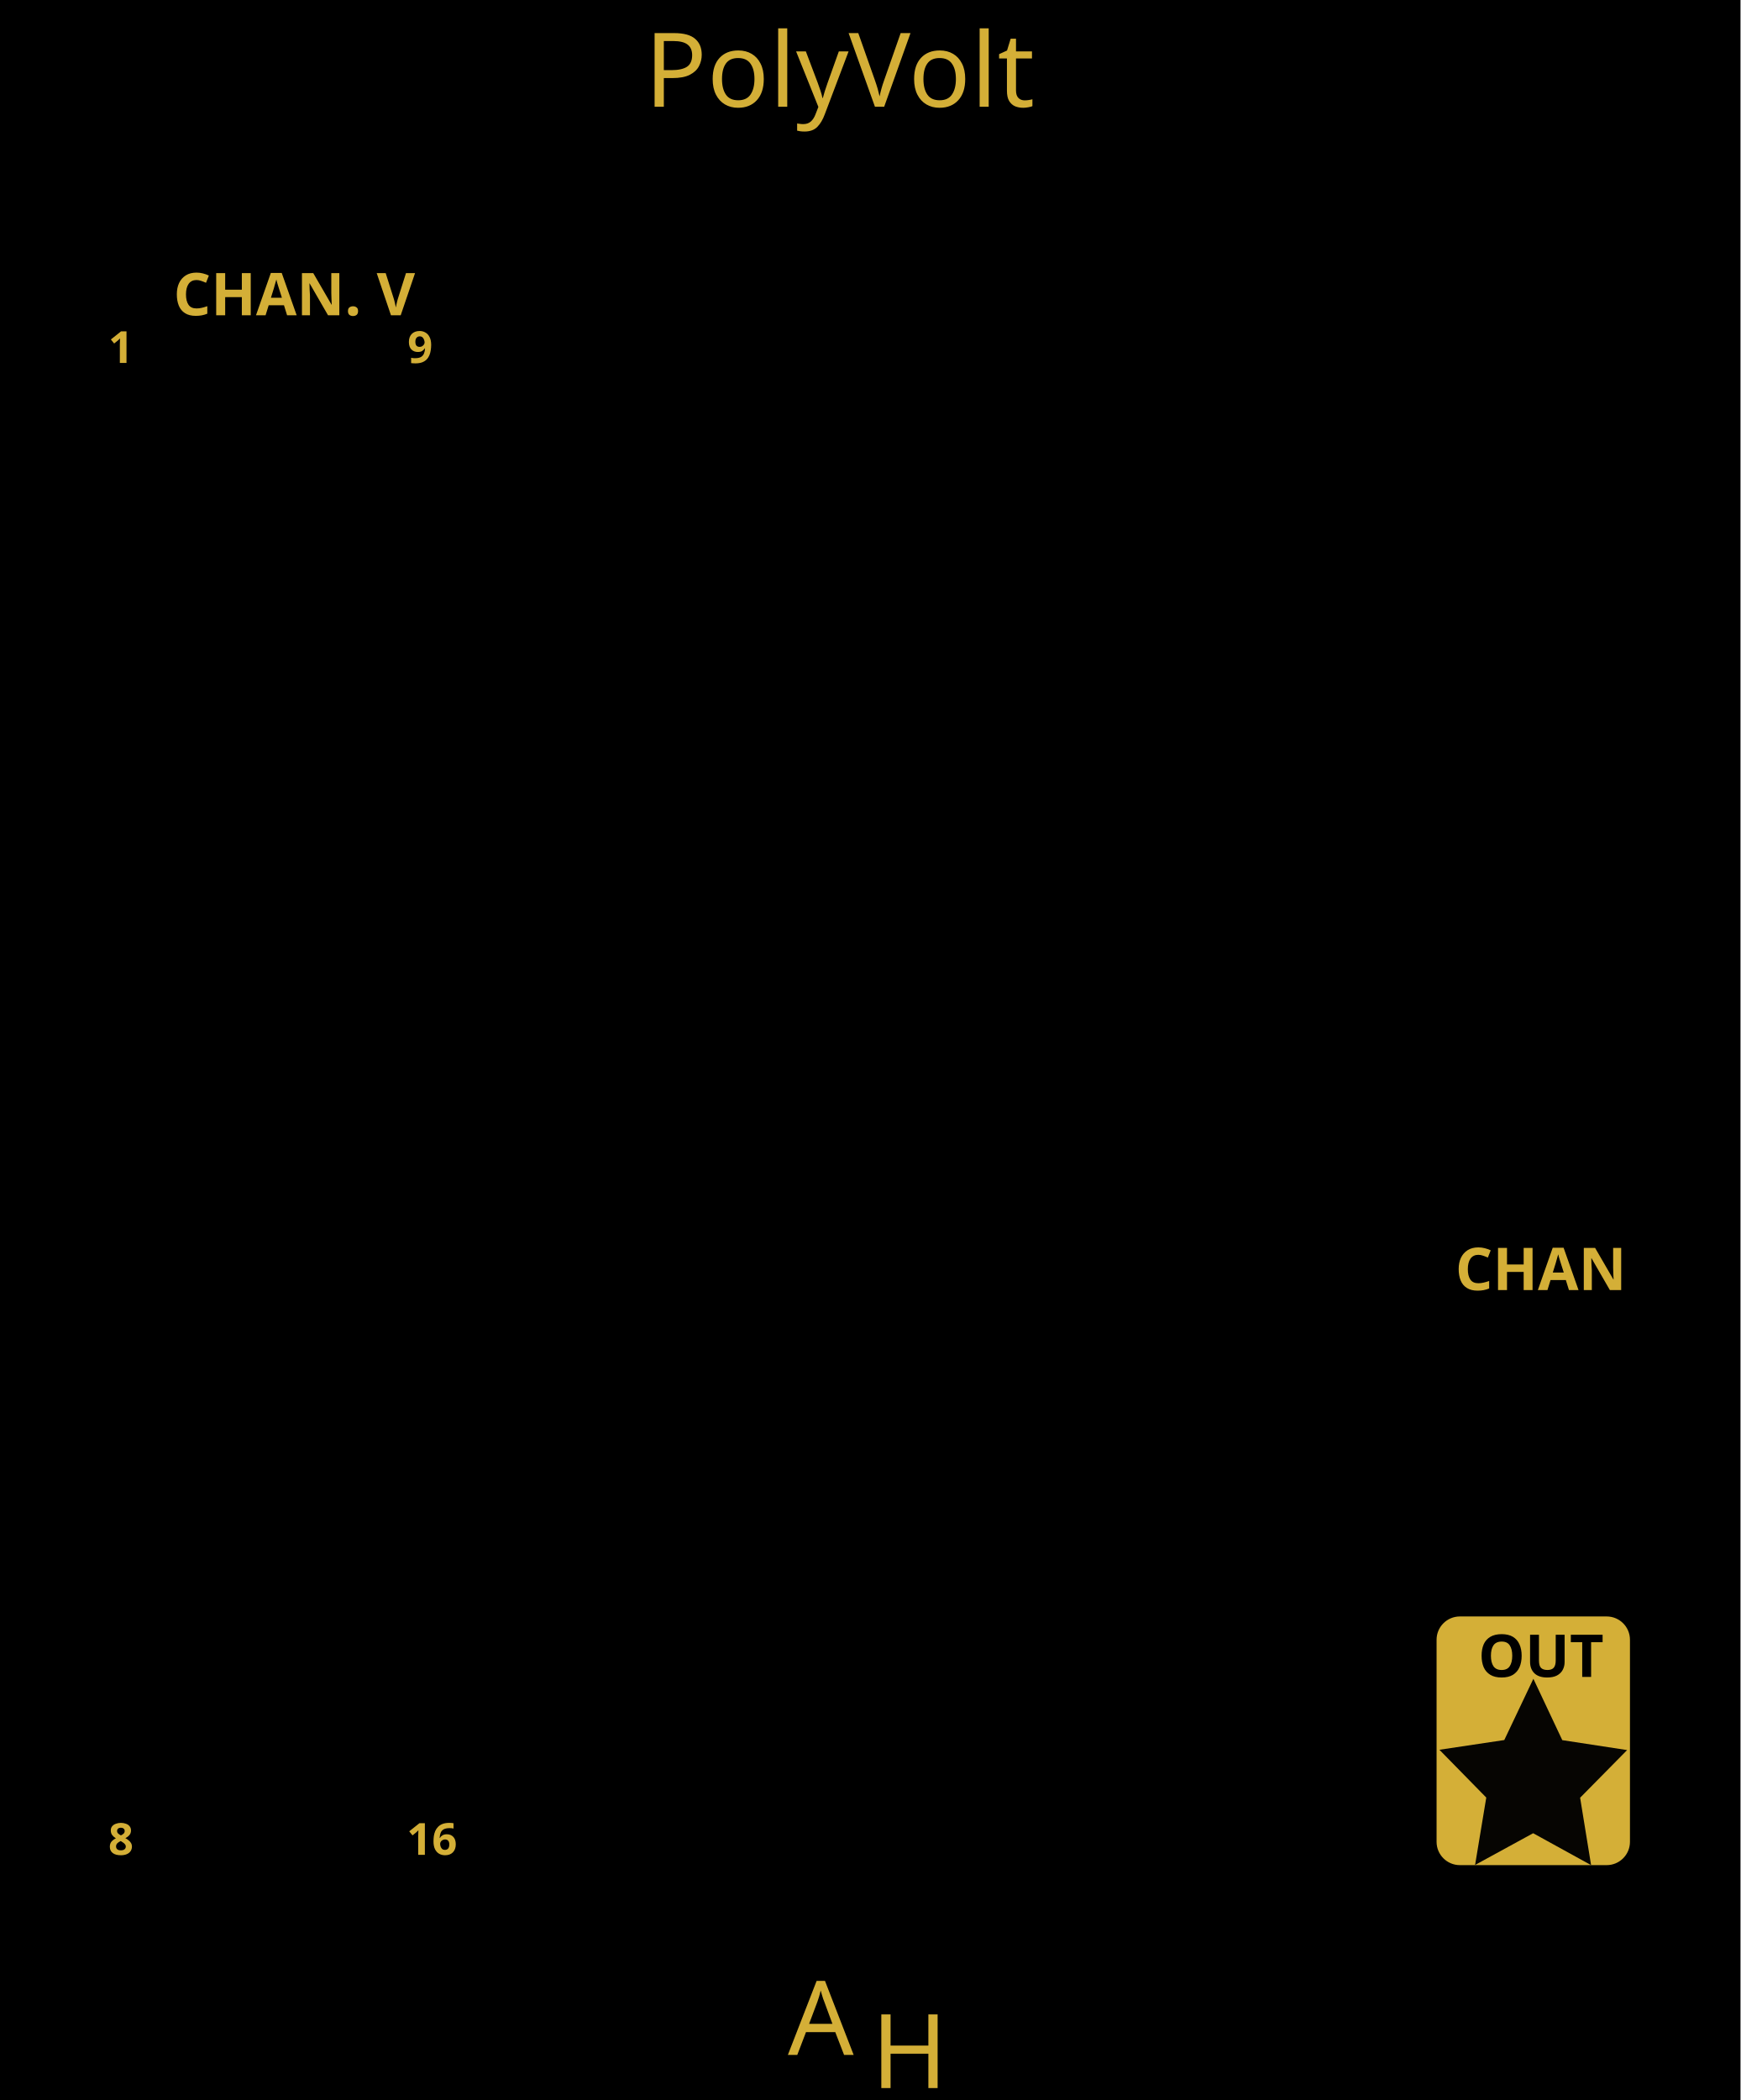
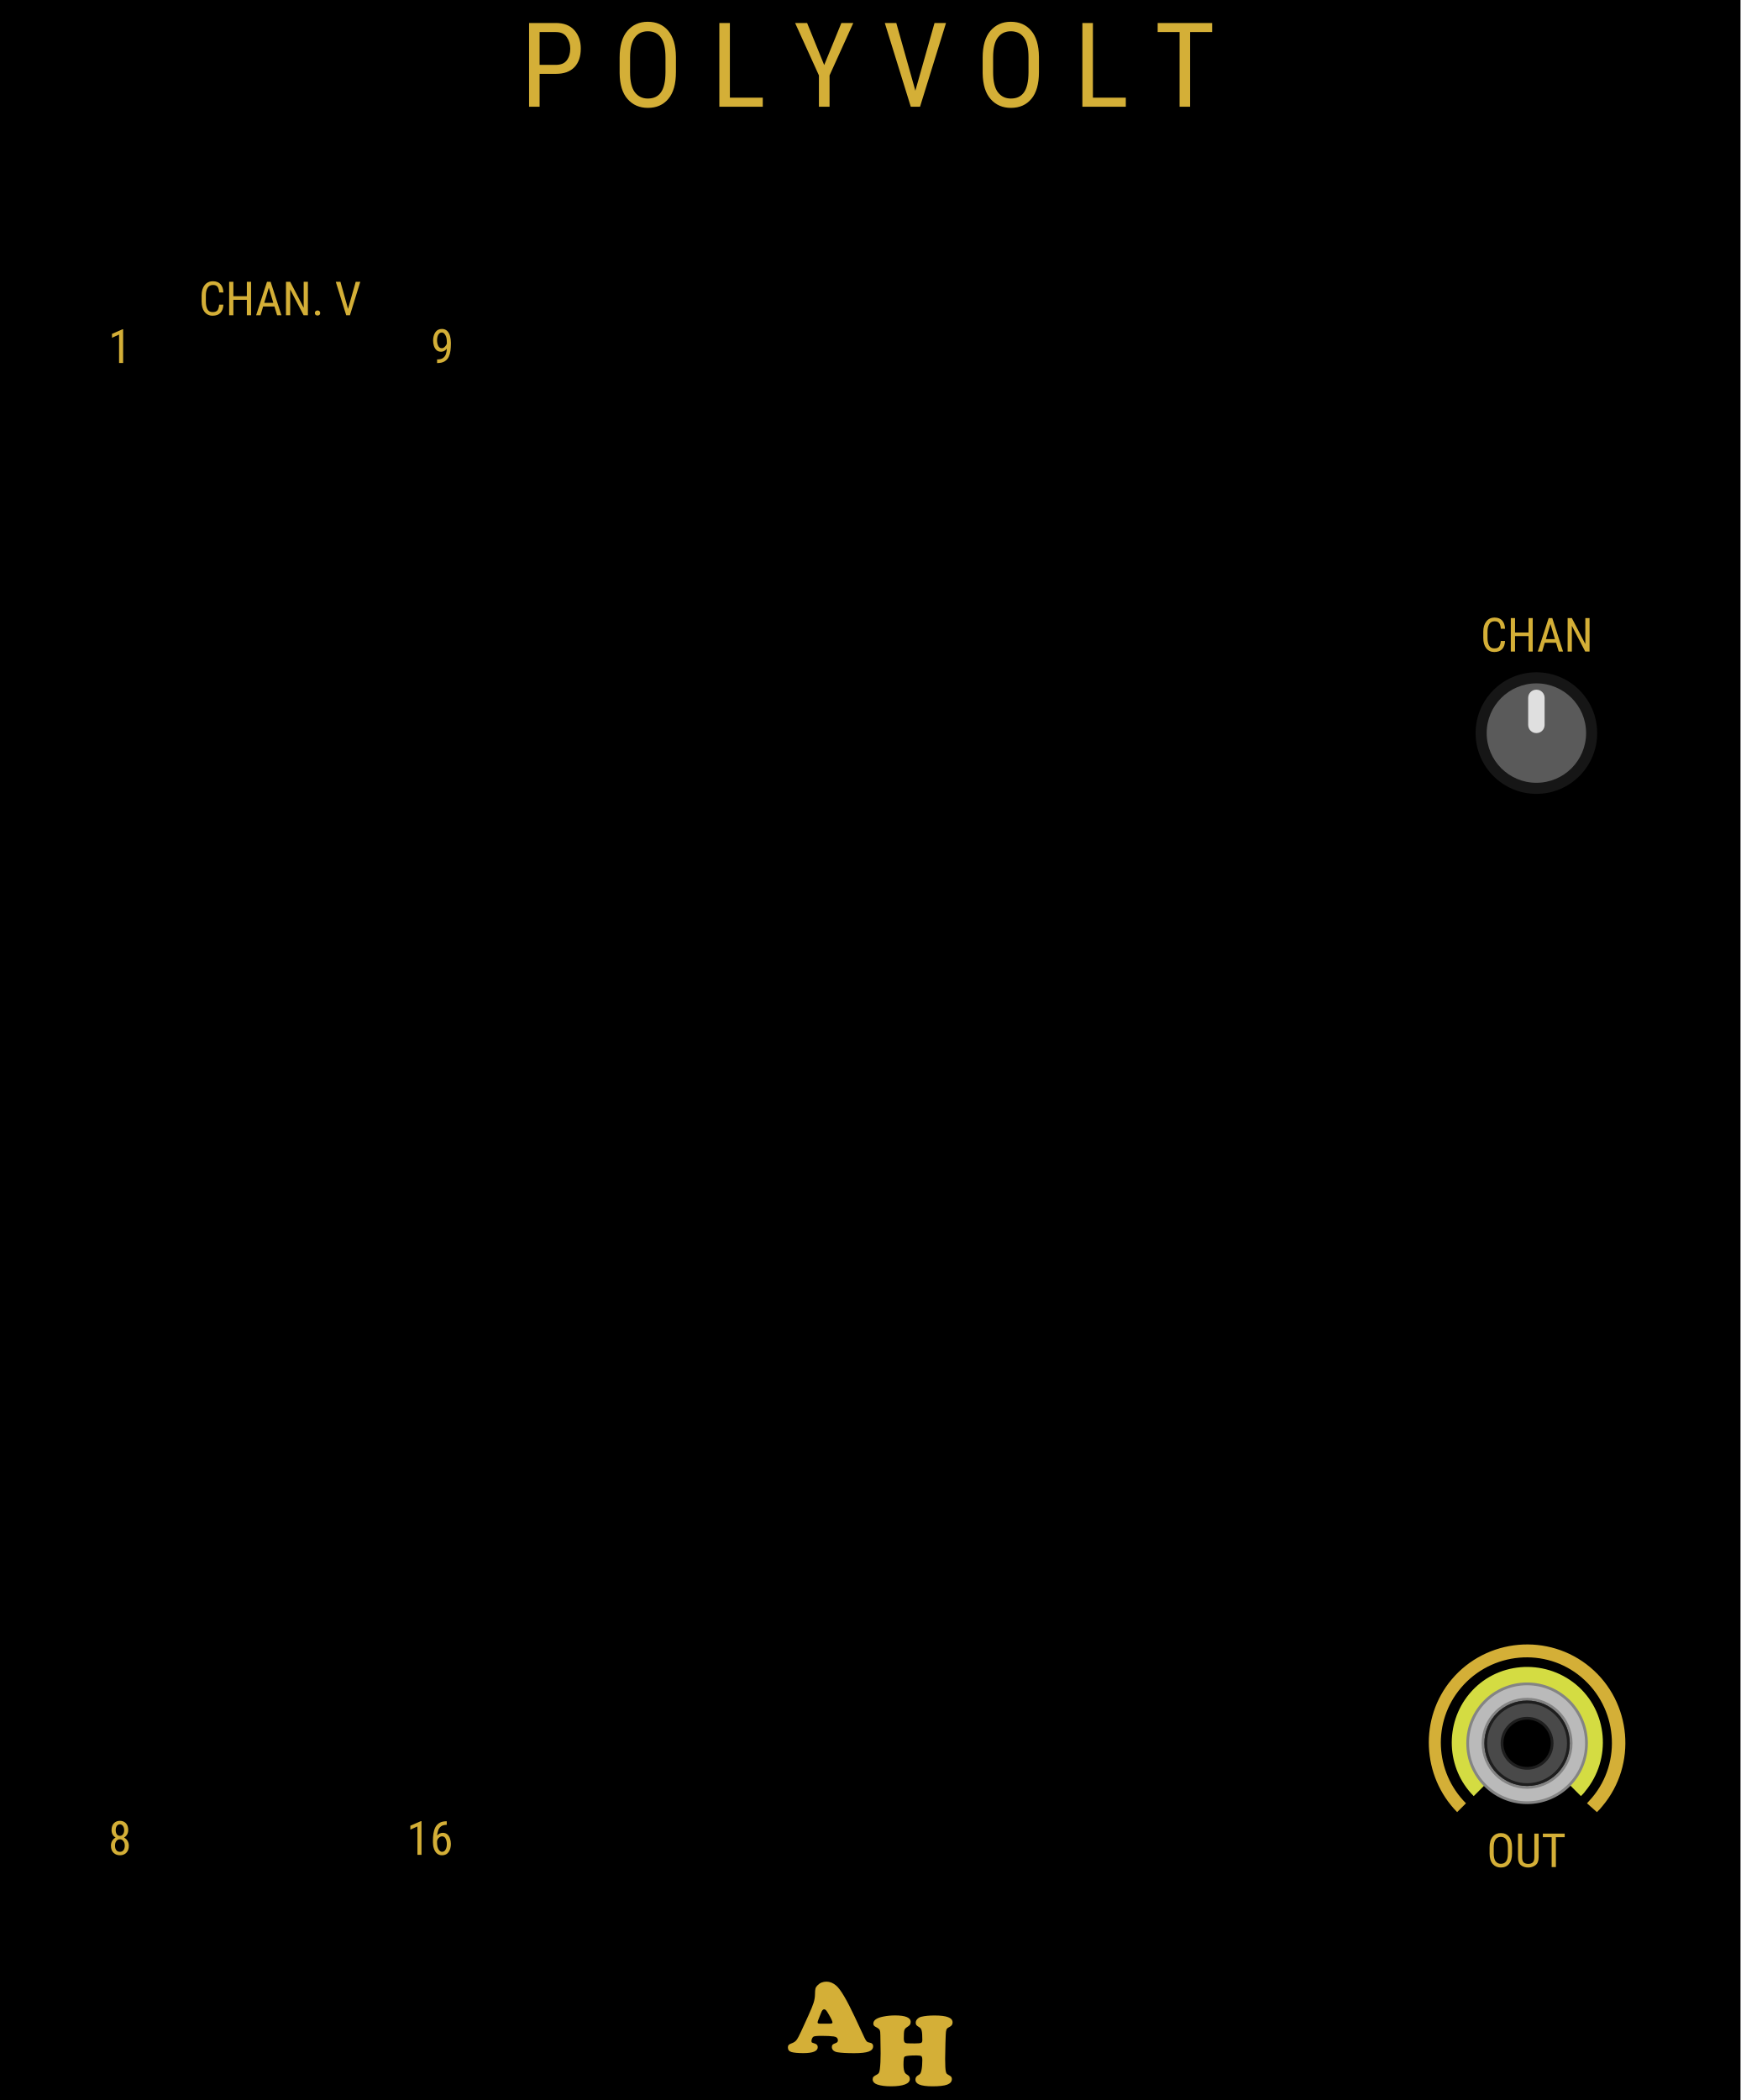
- <svg xmlns="http://www.w3.org/2000/svg" xmlns:ns1="http://www.openswatchbook.org/uri/2009/osb" width="315" height="380" id="svg11791" version="1.1">
+ <svg xmlns="http://www.w3.org/2000/svg" xmlns:xlink="http://www.w3.org/1999/xlink" width="315" height="380" id="svg11791" version="1.1">
  <defs id="defs3">
    <marker orient="auto" refY="0" refX="0" id="DotM" style="overflow:visible">
      <path id="path4782" d="m -2.5,-1 c 0,2.76 -2.24,5 -5,5 -2.76,0 -5,-2.24 -5,-5 0,-2.76 2.24,-5 5,-5 2.76,0 5,2.24 5,5 z" style="fill-rule:evenodd;stroke:#000000;stroke-width:1pt" transform="matrix(0.4,0,0,0.4,2.96,0.4)" />
    </marker>
    <marker orient="auto" refY="0" refX="0" id="Arrow1Sstart" style="overflow:visible">
      <path id="path4730" d="M 0,0 5,-5 -12.5,0 5,5 Z" style="fill-rule:evenodd;stroke:#000000;stroke-width:1pt" transform="matrix(0.2,0,0,0.2,1.2,0)" />
    </marker>
    <marker orient="auto" refY="0" refX="0" id="Arrow2Mend" style="overflow:visible">
      <path id="path5158" style="fill-rule:evenodd;stroke-width:0.625;stroke-linejoin:round" d="M 8.719,4.034 -2.207,0.016 8.719,-4.002 c -1.745,2.372 -1.735,5.617 -6e-7,8.035 z" transform="scale(-0.6)" />
    </marker>
    <marker orient="auto" refY="0" refX="0" id="Arrow2Mstart" style="overflow:visible">
      <path id="path5155" style="fill-rule:evenodd;stroke-width:0.625;stroke-linejoin:round" d="M 8.719,4.034 -2.207,0.016 8.719,-4.002 c -1.745,2.372 -1.735,5.617 -6e-7,8.035 z" transform="scale(0.6)" />
    </marker>
    <marker orient="auto" refY="0" refX="0" id="Arrow1Mstart" style="overflow:visible">
      <path id="path6730" d="M 0,0 5,-5 -12.5,0 5,5 Z" style="fill-rule:evenodd;stroke:#000000;stroke-width:1pt" transform="matrix(0.4,0,0,0.4,4,0)" />
    </marker>
    <marker orient="auto" refY="0" refX="0" id="TriangleOutM" style="overflow:visible">
      <path id="path6869" d="M 5.77,0 -2.88,5 V -5 Z" style="fill-rule:evenodd;stroke:#000000;stroke-width:1pt" transform="scale(0.4)" />
    </marker>
    <marker orient="auto" refY="0" refX="0" id="TriangleOutS" style="overflow:visible">
      <path id="path6872" d="M 5.77,0 -2.88,5 V -5 Z" style="fill-rule:evenodd;stroke:#000000;stroke-width:1pt" transform="scale(0.2)" />
    </marker>
    <marker orient="auto" refY="0" refX="0" id="SquareL" style="overflow:visible">
      <path id="path7539" d="M -5,-5 V 5 H 5 V -5 Z" style="fill-rule:evenodd;stroke:#000000;stroke-width:1pt" transform="scale(0.8)" />
    </marker>
    <marker orient="auto" refY="0" refX="0" id="Arrow1Send" style="overflow:visible">
      <path id="path6739" d="M 0,0 5,-5 -12.5,0 5,5 Z" style="fill-rule:evenodd;stroke:#000000;stroke-width:1pt" transform="matrix(-0.2,0,0,-0.2,-1.2,0)" />
    </marker>
    <marker orient="auto" refY="0" refX="0" id="Arrow1Mend" style="overflow:visible">
      <path id="path6733" d="M 0,0 5,-5 -12.5,0 5,5 Z" style="fill-rule:evenodd;stroke:#000000;stroke-width:1pt" transform="matrix(-0.4,0,0,-0.4,-4,0)" />
    </marker>
    <marker orient="auto" refY="0" refX="0" id="Arrow1Lend" style="overflow:visible">
      <path id="path6727" d="M 0,0 5,-5 -12.5,0 5,5 Z" style="fill-rule:evenodd;stroke:#000000;stroke-width:1pt" transform="matrix(-0.8,0,0,-0.8,-10,0)" />
    </marker>
    <filter height="1" width="1" y="0" x="0" id="filter3998" style="color-interpolation-filters:sRGB">
      <feConvolveMatrix order="3 3" kernelMatrix="0 1 0 0 -2 0 0 1 0" in="SourceGraphic" divisor="1" targetX="1" targetY="1" preserveAlpha="true" result="result0" bias="0" id="feConvolveMatrix4000" />
    </filter>
    <filter height="1" width="1" y="0" x="0" id="filter3286" style="color-interpolation-filters:sRGB">
      <feFlood flood-color="rgb(128,128,128)" flood-opacity="0" result="result1" id="feFlood3288" />
      <feBlend result="result2" mode="normal" in2="SourceGraphic" id="feBlend3290" />
      <feComposite k4="0" k3="0" k1="0" result="result3" operator="arithmetic" k2="1" in2="SourceGraphic" id="feComposite3292" />
      <feComposite operator="in" in2="SourceGraphic" id="feComposite3294" />
    </filter>
    <clipPath clipPathUnits="userSpaceOnUse" id="clipPath6603">
      <path d="M 402,402 H 9515 V 13631 H 402 Z" id="path6605" style="clip-rule:evenodd" />
    </clipPath>
    <clipPath clipPathUnits="userSpaceOnUse" id="clipPath6613">
      <path d="M 402,402 H 9515 V 13631 H 402 Z" id="path6615" style="clip-rule:evenodd" />
    </clipPath>
    <clipPath clipPathUnits="userSpaceOnUse" id="clipPath6619">
      <path d="M 614,402 H 9303 V 6057 H 614 Z" id="path6621" style="clip-rule:evenodd" />
    </clipPath>
    <clipPath clipPathUnits="userSpaceOnUse" id="clipPath6290">
      <path d="M 402,402 H 9515 V 13631 H 402 Z" id="path6292" style="clip-rule:evenodd" />
    </clipPath>
    <clipPath clipPathUnits="userSpaceOnUse" id="clipPath6300">
      <path d="M 402,402 H 9515 V 13631 H 402 Z" id="path6302" style="clip-rule:evenodd" />
    </clipPath>
    <clipPath clipPathUnits="userSpaceOnUse" id="clipPath6306">
      <path d="M 614,402 H 9303 V 6655 H 614 Z" id="path6308" style="clip-rule:evenodd" />
    </clipPath>
    <clipPath clipPathUnits="userSpaceOnUse" id="clipPath5977">
      <path d="M 402,402 H 9515 V 13631 H 402 Z" id="path5979" style="clip-rule:evenodd" />
    </clipPath>
    <clipPath clipPathUnits="userSpaceOnUse" id="clipPath5987">
      <path d="M 402,402 H 9515 V 13631 H 402 Z" id="path5989" style="clip-rule:evenodd" />
    </clipPath>
    <clipPath clipPathUnits="userSpaceOnUse" id="clipPath5993">
      <path d="M 614,402 H 9303 V 6645 H 614 Z" id="path5995" style="clip-rule:evenodd" />
    </clipPath>
    <clipPath clipPathUnits="userSpaceOnUse" id="clipPath5664">
      <path d="M 402,402 H 9515 V 13631 H 402 Z" id="path5666" style="clip-rule:evenodd" />
    </clipPath>
    <clipPath clipPathUnits="userSpaceOnUse" id="clipPath5674">
      <path d="M 402,402 H 9515 V 13631 H 402 Z" id="path5676" style="clip-rule:evenodd" />
    </clipPath>
    <clipPath clipPathUnits="userSpaceOnUse" id="clipPath5680">
      <path d="M 614,402 H 9303 V 6655 H 614 Z" id="path5682" style="clip-rule:evenodd" />
    </clipPath>
    <clipPath clipPathUnits="userSpaceOnUse" id="clipPath5363">
      <path d="M 402,402 H 9515 V 13631 H 402 Z" id="path5365" style="clip-rule:evenodd" />
    </clipPath>
    <clipPath clipPathUnits="userSpaceOnUse" id="clipPath5373">
      <path d="M 402,402 H 9515 V 13631 H 402 Z" id="path5375" style="clip-rule:evenodd" />
    </clipPath>
    <clipPath clipPathUnits="userSpaceOnUse" id="clipPath5379">
      <path d="M 614,402 H 9303 V 6051 H 614 Z" id="path5381" style="clip-rule:evenodd" />
    </clipPath>
    <clipPath clipPathUnits="userSpaceOnUse" id="clipPath5062">
      <path d="M 402,402 H 9515 V 13631 H 402 Z" id="path5064" style="clip-rule:evenodd" />
    </clipPath>
    <clipPath clipPathUnits="userSpaceOnUse" id="clipPath5072">
      <path d="M 402,402 H 9515 V 13631 H 402 Z" id="path5074" style="clip-rule:evenodd" />
    </clipPath>
    <clipPath clipPathUnits="userSpaceOnUse" id="clipPath5078">
      <path d="M 614,402 H 9303 V 6051 H 614 Z" id="path5080" style="clip-rule:evenodd" />
    </clipPath>
    <clipPath clipPathUnits="userSpaceOnUse" id="clipPath4761">
      <path d="M 402,402 H 9515 V 13631 H 402 Z" id="path4763" style="clip-rule:evenodd" />
    </clipPath>
    <clipPath clipPathUnits="userSpaceOnUse" id="clipPath4771">
      <path d="M 402,402 H 9515 V 13631 H 402 Z" id="path4773" style="clip-rule:evenodd" />
    </clipPath>
    <clipPath clipPathUnits="userSpaceOnUse" id="clipPath4777">
      <path d="M 614,402 H 9303 V 6051 H 614 Z" id="path4779" style="clip-rule:evenodd" />
    </clipPath>
    <clipPath clipPathUnits="userSpaceOnUse" id="clipPath4159">
      <path d="M 402,402 H 9515 V 13631 H 402 Z" id="path4161" style="clip-rule:evenodd" />
    </clipPath>
    <clipPath clipPathUnits="userSpaceOnUse" id="clipPath4169">
      <path d="M 402,402 H 9515 V 13631 H 402 Z" id="path4171" style="clip-rule:evenodd" />
    </clipPath>
    <clipPath clipPathUnits="userSpaceOnUse" id="clipPath4175">
      <path d="M 614,402 H 9303 V 6051 H 614 Z" id="path4177" style="clip-rule:evenodd" />
    </clipPath>
-     <linearGradient ns1:paint="solid" id="linearGradient8170">
+     <linearGradient id="linearGradient8170">
      <stop id="stop8172" offset="0" style="stop-color:#000000;stop-opacity:1;" />
    </linearGradient>
    <filter height="1" width="1" y="0" x="0" id="filter3998-0" style="color-interpolation-filters:sRGB">
      <feConvolveMatrix order="3 3" kernelMatrix="0 1 0 0 -2 0 0 1 0" in="SourceGraphic" divisor="1" targetX="1" targetY="1" preserveAlpha="true" result="result0" bias="0" id="feConvolveMatrix4000-2" />
    </filter>
    <filter height="1" width="1" y="0" x="0" id="filter3286-2" style="color-interpolation-filters:sRGB">
      <feFlood flood-color="rgb(128,128,128)" flood-opacity="0" result="result1" id="feFlood3288-2" />
      <feBlend result="result2" mode="normal" in2="SourceGraphic" id="feBlend3290-7" />
      <feComposite k4="0" k3="0" k1="0" result="result3" operator="arithmetic" k2="1" in2="SourceGraphic" id="feComposite3292-9" />
      <feComposite operator="in" in2="SourceGraphic" id="feComposite3294-7" />
    </filter>
    <clipPath clipPathUnits="userSpaceOnUse" id="clipPath6603-6">
      <path d="M 402,402 H 9515 V 13631 H 402 Z" id="path6605-9" style="clip-rule:evenodd" />
    </clipPath>
    <clipPath clipPathUnits="userSpaceOnUse" id="clipPath6613-4">
      <path d="M 402,402 H 9515 V 13631 H 402 Z" id="path6615-8" style="clip-rule:evenodd" />
    </clipPath>
    <clipPath clipPathUnits="userSpaceOnUse" id="clipPath6619-1">
      <path d="M 614,402 H 9303 V 6057 H 614 Z" id="path6621-7" style="clip-rule:evenodd" />
    </clipPath>
    <clipPath clipPathUnits="userSpaceOnUse" id="clipPath6290-7">
      <path d="M 402,402 H 9515 V 13631 H 402 Z" id="path6292-5" style="clip-rule:evenodd" />
    </clipPath>
    <clipPath clipPathUnits="userSpaceOnUse" id="clipPath6300-0">
      <path d="M 402,402 H 9515 V 13631 H 402 Z" id="path6302-9" style="clip-rule:evenodd" />
    </clipPath>
    <clipPath clipPathUnits="userSpaceOnUse" id="clipPath6306-6">
      <path d="M 614,402 H 9303 V 6655 H 614 Z" id="path6308-7" style="clip-rule:evenodd" />
    </clipPath>
    <clipPath clipPathUnits="userSpaceOnUse" id="clipPath5977-5">
      <path d="M 402,402 H 9515 V 13631 H 402 Z" id="path5979-9" style="clip-rule:evenodd" />
    </clipPath>
    <clipPath clipPathUnits="userSpaceOnUse" id="clipPath5987-8">
      <path d="M 402,402 H 9515 V 13631 H 402 Z" id="path5989-4" style="clip-rule:evenodd" />
    </clipPath>
    <clipPath clipPathUnits="userSpaceOnUse" id="clipPath5993-8">
      <path d="M 614,402 H 9303 V 6645 H 614 Z" id="path5995-7" style="clip-rule:evenodd" />
    </clipPath>
    <clipPath clipPathUnits="userSpaceOnUse" id="clipPath5664-9">
      <path d="M 402,402 H 9515 V 13631 H 402 Z" id="path5666-9" style="clip-rule:evenodd" />
    </clipPath>
    <clipPath clipPathUnits="userSpaceOnUse" id="clipPath5674-5">
      <path d="M 402,402 H 9515 V 13631 H 402 Z" id="path5676-5" style="clip-rule:evenodd" />
    </clipPath>
    <clipPath clipPathUnits="userSpaceOnUse" id="clipPath5680-8">
      <path d="M 614,402 H 9303 V 6655 H 614 Z" id="path5682-9" style="clip-rule:evenodd" />
    </clipPath>
    <clipPath clipPathUnits="userSpaceOnUse" id="clipPath5363-3">
      <path d="M 402,402 H 9515 V 13631 H 402 Z" id="path5365-2" style="clip-rule:evenodd" />
    </clipPath>
    <clipPath clipPathUnits="userSpaceOnUse" id="clipPath5373-7">
      <path d="M 402,402 H 9515 V 13631 H 402 Z" id="path5375-5" style="clip-rule:evenodd" />
    </clipPath>
    <clipPath clipPathUnits="userSpaceOnUse" id="clipPath5379-4">
      <path d="M 614,402 H 9303 V 6051 H 614 Z" id="path5381-8" style="clip-rule:evenodd" />
    </clipPath>
    <clipPath clipPathUnits="userSpaceOnUse" id="clipPath5062-2">
      <path d="M 402,402 H 9515 V 13631 H 402 Z" id="path5064-2" style="clip-rule:evenodd" />
    </clipPath>
    <clipPath clipPathUnits="userSpaceOnUse" id="clipPath5072-4">
      <path d="M 402,402 H 9515 V 13631 H 402 Z" id="path5074-9" style="clip-rule:evenodd" />
    </clipPath>
    <clipPath clipPathUnits="userSpaceOnUse" id="clipPath5078-8">
      <path d="M 614,402 H 9303 V 6051 H 614 Z" id="path5080-7" style="clip-rule:evenodd" />
    </clipPath>
    <clipPath clipPathUnits="userSpaceOnUse" id="clipPath4761-5">
      <path d="M 402,402 H 9515 V 13631 H 402 Z" id="path4763-2" style="clip-rule:evenodd" />
    </clipPath>
    <clipPath clipPathUnits="userSpaceOnUse" id="clipPath4771-1">
      <path d="M 402,402 H 9515 V 13631 H 402 Z" id="path4773-7" style="clip-rule:evenodd" />
    </clipPath>
    <clipPath clipPathUnits="userSpaceOnUse" id="clipPath4777-0">
      <path d="M 614,402 H 9303 V 6051 H 614 Z" id="path4779-9" style="clip-rule:evenodd" />
    </clipPath>
    <clipPath clipPathUnits="userSpaceOnUse" id="clipPath4159-1">
      <path d="M 402,402 H 9515 V 13631 H 402 Z" id="path4161-2" style="clip-rule:evenodd" />
    </clipPath>
    <clipPath clipPathUnits="userSpaceOnUse" id="clipPath4169-5">
      <path d="M 402,402 H 9515 V 13631 H 402 Z" id="path4171-5" style="clip-rule:evenodd" />
    </clipPath>
    <clipPath clipPathUnits="userSpaceOnUse" id="clipPath4175-8">
      <path d="M 614,402 H 9303 V 6051 H 614 Z" id="path4177-8" style="clip-rule:evenodd" />
    </clipPath>
-     <linearGradient ns1:paint="solid" id="linearGradient8170-5">
+     <linearGradient id="linearGradient8170-5">
      <stop id="stop8172-0" offset="0" style="stop-color:#000000;stop-opacity:1;" />
    </linearGradient>
    <clipPath id="clip89">
      <rect id="rect4864" height="19" width="18" x="0" y="0" />
    </clipPath>
    <clipPath id="clip90">
      <path id="path4861" d="m 0.898,0.129 h 16.25 v 17.883 h -16.25 z m 0,0" />
    </clipPath>
    <mask id="mask44">
      <g transform="matrix(0.2645833,0,0,0.2645833,89.35879,128.5777)" id="g4858" style="filter:url(#alpha)">
        <rect id="rect4856" style="fill:#000000;fill-opacity:0.15;stroke:none" height="3351.5" width="3052.87" y="0" x="0" />
      </g>
    </mask>
    <filter height="1" width="1" y="0" x="0" filterUnits="objectBoundingBox" id="alpha">
      <feColorMatrix id="feColorMatrix4149" values="0 0 0 0 1 0 0 0 0 1 0 0 0 0 1 0 0 0 1 0" in="SourceGraphic" type="matrix" />
    </filter>
    <clipPath id="clipPath17821">
      <rect id="rect17819" height="19" width="18" x="0" y="0" />
    </clipPath>
    <clipPath id="clipPath17825">
      <path id="path17823" d="m 0.898,0.129 h 16.25 v 17.883 h -16.25 z m 0,0" />
    </clipPath>
    <clipPath id="clip87">
      <rect id="rect4848" height="26" width="24" x="0" y="0" />
    </clipPath>
    <clipPath id="clip88">
      <path id="path4845" d="m 0.684,0.922 h 22.68 v 24.938 H 0.684 Z m 0,0" />
    </clipPath>
    <mask id="mask43">
      <g transform="matrix(0.2645833,0,0,0.2645833,89.35879,128.5777)" id="g4842" style="filter:url(#alpha)">
        <rect id="rect4840" style="fill:#000000;fill-opacity:0.15;stroke:none" height="3351.5" width="3052.87" y="0" x="0" />
      </g>
    </mask>
    <filter height="1" width="1" y="0" x="0" filterUnits="objectBoundingBox" id="filter17836">
      <feColorMatrix id="feColorMatrix17834" values="0 0 0 0 1 0 0 0 0 1 0 0 0 0 1 0 0 0 1 0" in="SourceGraphic" type="matrix" />
    </filter>
    <clipPath id="clipPath17840">
      <rect id="rect17838" height="26" width="24" x="0" y="0" />
    </clipPath>
    <clipPath id="clipPath17844">
      <path id="path17842" d="m 0.684,0.922 h 22.68 v 24.938 H 0.684 Z m 0,0" />
    </clipPath>
+     <linearGradient id="linearGradient37613">
+       <stop style="stop-color:#d4af37;stop-opacity:1;" offset="0" id="stop37611" />
+     </linearGradient>
+     <linearGradient id="linearGradient43561">
+       <stop style="stop-color:#d4dc42;stop-opacity:1;" offset="0" id="stop43559" />
+     </linearGradient>
+     <linearGradient id="linearGradient37613-3">
+       <stop style="stop-color:#d4af37;stop-opacity:1;" offset="0" id="stop37611-1" />
+     </linearGradient>
+     <linearGradient xlink:href="#linearGradient37613" id="linearGradient53026" gradientUnits="userSpaceOnUse" x1="37.56" y1="71.597" x2="42.145" y2="71.597" gradientTransform="matrix(3.779528,0,0,3.779528,127.3388,138.6061)" />
+     <linearGradient xlink:href="#linearGradient43561" id="linearGradient17034" gradientUnits="userSpaceOnUse" x1="352.326" y1="49.012" x2="379.676" y2="49.012" />
+     <linearGradient xlink:href="#linearGradient43561" id="linearGradient17036" gradientUnits="userSpaceOnUse" x1="352.326" y1="49.012" x2="379.676" y2="49.012" />
+     <linearGradient xlink:href="#linearGradient37613-3" id="linearGradient17038" gradientUnits="userSpaceOnUse" x1="348.17" y1="48.428" x2="383.744" y2="48.428" />
+     <linearGradient xlink:href="#linearGradient37613-3" id="linearGradient17040" gradientUnits="userSpaceOnUse" x1="348.17" y1="48.428" x2="383.744" y2="48.428" />
+     <linearGradient xlink:href="#linearGradient37613-3" id="linearGradient21903" gradientUnits="userSpaceOnUse" gradientTransform="matrix(3.779528,0,0,3.779528,126.4597,-143.5259)" x1="37.496" y1="88.049" x2="42.081" y2="88.049" />
  </defs>
+   <g id="layer1" style="display:inline">
+     <rect style="display:inline;fill:#000000;fill-opacity:1;stroke-width:16.209" id="rect7953" width="315" height="380" x="-0.012" y="74.387" ry="0" transform="translate(0.01175524,-74.38676)" />
+     <g style="display:inline" id="g6059-0" transform="translate(36.62841,-73.38757)">
+       <g aria-label="A" style="font-style:normal;font-weight:normal;font-size:40px;line-height:1.25;font-family:sans-serif;letter-spacing:0px;word-spacing:0px;fill:#000000;fill-opacity:1;stroke:none" id="text6049-8">
+         <path d="m 118.107,438.427 1.723,3.691 q 0.246,0.51 0.41,0.674 0.164,0.155 0.501,0.21 0.656,0.1 0.656,0.665 0,0.665 -0.802,0.957 -0.802,0.292 -2.625,0.292 -2.06,0 -3.053,-0.173 -0.456,-0.082 -0.729,-0.328 -0.264,-0.255 -0.264,-0.611 0,-0.273 0.137,-0.419 0.146,-0.155 0.529,-0.283 0.428,-0.146 0.428,-0.492 0,-0.611 -0.738,-0.72 -0.793,-0.109 -2.233,-0.109 -1.212,0 -1.449,0.146 -0.146,0.091 -0.255,0.328 -0.109,0.237 -0.109,0.456 0,0.201 0.073,0.264 0.082,0.055 0.51,0.191 0.556,0.164 0.556,0.656 0,1.085 -2.598,1.085 -1.477,0 -2.169,-0.201 -0.638,-0.191 -0.638,-0.839 0,-0.283 0.137,-0.438 0.146,-0.155 0.51,-0.283 0.592,-0.21 0.893,-0.583 0.31,-0.383 0.875,-1.622 l 1.285,-2.816 q 0.711,-1.549 0.948,-2.315 0.246,-0.775 0.255,-1.513 0.009,-0.784 0.091,-1.085 0.091,-0.31 0.392,-0.602 0.629,-0.638 1.604,-0.638 0.921,0 1.759,0.72 1.167,0.984 3.391,5.733 z m -6.344,1.148 h 1.786 q 0.492,0 0.492,-0.219 0,-0.301 -0.684,-1.477 -0.31,-0.538 -0.474,-0.72 -0.164,-0.182 -0.346,-0.182 -0.328,0 -0.547,0.611 -0.036,0.082 -0.264,0.647 -0.383,0.93 -0.383,1.112 0,0.228 0.419,0.228 z" style="font-style:normal;font-variant:normal;font-weight:normal;font-stretch:normal;font-size:18.667px;font-family:'Cooper Black';-inkscape-font-specification:'Cooper Black, Normal';font-variant-ligatures:normal;font-variant-caps:normal;font-variant-numeric:normal;font-feature-settings:normal;text-align:start;writing-mode:lr-tb;text-anchor:start;fill:#d4af37;fill-opacity:1" id="path5337" />
+       </g>
+       <g aria-label="H" style="font-style:normal;font-weight:normal;font-size:40px;line-height:1.25;font-family:sans-serif;letter-spacing:0px;word-spacing:0px;fill:#000000;fill-opacity:1;stroke:none" id="text6053-9">
+         <path d="m 125.35,438.083 q 2.844,0 2.844,1.176 0,0.319 -0.146,0.52 -0.146,0.201 -0.556,0.447 -0.355,0.219 -0.456,0.574 -0.091,0.355 -0.091,1.44 0,0.638 0.237,0.784 0.137,0.091 0.41,0.109 0.283,0.018 1.312,0.018 0.939,0 1.167,-0.1 0.228,-0.1 0.228,-0.501 0,-1.203 -0.109,-1.677 -0.109,-0.474 -0.428,-0.647 -0.401,-0.228 -0.529,-0.383 -0.128,-0.164 -0.128,-0.428 0,-0.374 0.283,-0.674 0.283,-0.31 0.738,-0.419 0.948,-0.228 2.379,-0.228 1.677,0 2.47,0.31 0.802,0.301 0.802,0.948 0,0.547 -0.565,0.82 -0.355,0.164 -0.465,0.319 -0.109,0.146 -0.173,0.556 -0.036,0.228 -0.091,2.023 -0.055,1.796 -0.055,2.853 0,1.85 0.137,2.352 0.073,0.273 0.164,0.365 0.091,0.091 0.574,0.365 0.346,0.191 0.346,0.583 0,0.693 -0.829,1.012 -0.82,0.31 -2.671,0.31 -1.622,0 -2.397,-0.319 -0.702,-0.292 -0.702,-0.902 0,-0.52 0.538,-0.811 0.264,-0.146 0.355,-0.292 0.1,-0.146 0.191,-0.538 0.164,-0.766 0.164,-1.878 0,-0.574 -0.173,-0.711 -0.164,-0.137 -0.875,-0.137 -1.632,0 -2.078,0.182 -0.182,0.073 -0.228,0.428 -0.055,0.438 -0.055,1.076 0,1.039 0.292,1.495 0.1,0.146 0.474,0.374 0.383,0.219 0.383,0.72 0,0.638 -0.884,0.975 -0.884,0.337 -2.525,0.337 -1.495,0 -2.443,-0.31 -0.41,-0.137 -0.647,-0.383 -0.228,-0.255 -0.228,-0.556 0,-0.301 0.146,-0.465 0.146,-0.164 0.638,-0.419 0.255,-0.128 0.355,-0.328 0.109,-0.201 0.164,-0.674 0.137,-1.066 0.137,-2.789 0,-0.319 -0.009,-0.757 -0.036,-2.188 -0.036,-2.497 0.009,-0.784 -0.137,-1.03 -0.137,-0.255 -0.738,-0.556 -0.401,-0.191 -0.401,-0.574 0,-0.921 1.786,-1.276 1.039,-0.21 2.133,-0.21 z" style="font-style:normal;font-variant:normal;font-weight:normal;font-stretch:normal;font-size:18.667px;font-family:'Cooper Black';-inkscape-font-specification:'Cooper Black, Normal';font-variant-ligatures:normal;font-variant-caps:normal;font-variant-numeric:normal;font-feature-settings:normal;text-align:start;writing-mode:lr-tb;text-anchor:start;fill:#d4af37;fill-opacity:1" id="path5340" />
+       </g>
+     </g>
+     <text id="text7961" y="93.702" x="94.103" style="font-style:normal;font-variant:normal;font-weight:normal;font-stretch:normal;font-size:21.333px;line-height:1.25;font-family:'Roboto Condensed';-inkscape-font-specification:'Roboto Condensed, Normal';font-variant-ligatures:normal;font-variant-caps:normal;font-variant-numeric:normal;font-variant-east-asian:normal;letter-spacing:0px;word-spacing:0px;display:inline;fill:#d4af37;fill-opacity:1;stroke:none" xml:space="preserve" transform="translate(0.01175524,-74.38676)">
+       <tspan style="font-style:normal;font-variant:normal;font-weight:normal;font-stretch:normal;font-size:21.333px;font-family:'Roboto Condensed';-inkscape-font-specification:'Roboto Condensed, Normal';font-variant-ligatures:normal;font-variant-caps:normal;font-variant-numeric:normal;font-variant-east-asian:normal;text-align:start;writing-mode:lr-tb;text-anchor:start;fill:#d4af37;fill-opacity:1" y="93.702" x="94.103" id="tspan7959">P O L Y V O L T</tspan>
+     </text>
+   </g>
  <g id="layer2" style="display:inline" transform="translate(0.01175524,-74.38676)">
-     <rect style="fill:#000000;fill-opacity:1;stroke-width:16.21" id="rect7953" width="315" height="380" x="-0.012" y="74.387" ry="0" />
    <g style="font-style:normal;font-variant:normal;font-weight:bold;font-stretch:condensed;font-size:24px;line-height:125%;font-family:Miso;-inkscape-font-specification:'Miso Bold Condensed';letter-spacing:-0.06px;word-spacing:0px;fill:#000000;fill-opacity:1;stroke:none" id="text4395" transform="matrix(0.8346288,0,0,0.8346288,-0.00194398,75.14247)" />
    <g transform="matrix(0.8346288,0,0,0.8346288,-0.00194398,76.32542)" style="font-style:normal;font-variant:normal;font-weight:normal;font-stretch:normal;font-size:16px;line-height:125%;font-family:Nasalization;-inkscape-font-specification:Nasalization;letter-spacing:0px;word-spacing:0px;fill:#000000;fill-opacity:1;stroke:none" id="text20106" />
    <g style="font-style:normal;font-variant:normal;font-weight:bold;font-stretch:condensed;font-size:14px;line-height:125%;font-family:Miso;-inkscape-font-specification:'Miso Bold Condensed';letter-spacing:-0.06px;word-spacing:0px;fill:#000000;fill-opacity:1;stroke:none" id="flowRoot7367" transform="matrix(0.8346288,0,0,0.8346288,-0.00194398,75.14247)" />
    <g transform="matrix(0.8346288,0,0,0.8346288,-0.00194398,76.32542)" style="font-style:normal;font-variant:normal;font-weight:bold;font-stretch:condensed;font-size:14px;line-height:125%;font-family:Miso;-inkscape-font-specification:'Miso Bold Condensed';letter-spacing:0px;word-spacing:0px;fill:#000000;fill-opacity:1;stroke:none" id="text10240" />
    <g style="display:inline;fill:#ffffff;fill-opacity:1" transform="matrix(0.8346288,0,0,0.8346288,-34.48847,235.1078)" id="g4020" />
-     <text id="text7961" y="93.702" x="116.65" style="font-style:normal;font-weight:normal;font-size:40px;line-height:1.25;font-family:sans-serif;letter-spacing:0px;word-spacing:0px;fill:#d4af37;fill-opacity:1;stroke:none" xml:space="preserve">
-       <tspan style="font-style:normal;font-variant:normal;font-weight:normal;font-stretch:normal;font-size:18.667px;font-family:'Cooper Black';-inkscape-font-specification:'Cooper Black, Normal';font-variant-ligatures:normal;font-variant-caps:normal;font-variant-numeric:normal;font-feature-settings:normal;text-align:start;writing-mode:lr-tb;text-anchor:start;fill:#d4af37;fill-opacity:1" y="93.702" x="116.65" id="tspan7959">PolyVolt</tspan>
-     </text>
-     <text xml:space="preserve" style="font-style:normal;font-weight:normal;font-size:40px;line-height:1.25;font-family:sans-serif;letter-spacing:0px;word-spacing:0px;fill:#000000;fill-opacity:1;stroke:none" x="112.307" y="441.102" id="text6045">
-       <tspan id="tspan6043" x="112.307" y="477.595" />
-     </text>
-     <g id="g6059" transform="translate(36.61667,1.500498)">
-       <text id="text6049" y="444.725" x="105.966" style="font-style:normal;font-weight:normal;font-size:40px;line-height:1.25;font-family:sans-serif;letter-spacing:0px;word-spacing:0px;fill:#000000;fill-opacity:1;stroke:none" xml:space="preserve">
-         <tspan style="font-style:normal;font-variant:normal;font-weight:normal;font-stretch:normal;font-size:18.667px;font-family:'Cooper Black';-inkscape-font-specification:'Cooper Black, Normal';font-variant-ligatures:normal;font-variant-caps:normal;font-variant-numeric:normal;font-feature-settings:normal;text-align:start;writing-mode:lr-tb;text-anchor:start;fill:#d4af37;fill-opacity:1" y="444.725" x="105.966" id="tspan6047">A</tspan>
-       </text>
-       <text xml:space="preserve" style="font-style:normal;font-weight:normal;font-size:40px;line-height:1.25;font-family:sans-serif;letter-spacing:0px;word-spacing:0px;fill:#000000;fill-opacity:1;stroke:none" x="121.066" y="450.725" id="text6053">
-         <tspan id="tspan6051" x="121.066" y="450.725" style="font-style:normal;font-variant:normal;font-weight:normal;font-stretch:normal;font-size:18.667px;font-family:'Cooper Black';-inkscape-font-specification:'Cooper Black, Normal';font-variant-ligatures:normal;font-variant-caps:normal;font-variant-numeric:normal;font-feature-settings:normal;text-align:start;writing-mode:lr-tb;text-anchor:start;fill:#d4af37;fill-opacity:1">H</tspan>
-       </text>
-     </g>
-     <text xml:space="preserve" style="font-style:normal;font-variant:normal;font-weight:normal;font-stretch:normal;font-size:40px;line-height:1.25;font-family:Eurostile;-inkscape-font-specification:Eurostile;letter-spacing:0px;word-spacing:0px;fill:#000000;fill-opacity:1;stroke:none" x="-101.724" y="196.235" id="text18936">
-       <tspan id="tspan18934" x="-101.724" y="231.995" />
-     </text>
-     <text xml:space="preserve" style="font-style:normal;font-weight:normal;font-size:37.333px;line-height:1.25;font-family:sans-serif;letter-spacing:0px;word-spacing:0px;fill:#d4af37;fill-opacity:1;stroke:none" x="40.735" y="207.953" id="text22752">
-       <tspan id="tspan22750" x="40.735" y="242.013" />
-     </text>
-     <text xml:space="preserve" style="font-style:normal;font-weight:normal;font-size:37.333px;line-height:1.25;font-family:sans-serif;letter-spacing:0px;word-spacing:0px;fill:#000000;fill-opacity:1;stroke:none" x="70.716" y="348.295" id="text22756">
-       <tspan id="tspan22754" x="70.716" y="382.355" style="fill:#d4af37;fill-opacity:1" />
-     </text>
+     <text xml:space="preserve" style="font-style:normal;font-weight:normal;font-size:40px;line-height:1.25;font-family:sans-serif;letter-spacing:0px;word-spacing:0px;fill:#000000;fill-opacity:1;stroke:none" x="112.307" y="441.102" id="text6045" />
+     <text xml:space="preserve" style="font-style:normal;font-variant:normal;font-weight:normal;font-stretch:normal;font-size:40px;line-height:1.25;font-family:Eurostile;-inkscape-font-specification:Eurostile;letter-spacing:0px;word-spacing:0px;fill:#000000;fill-opacity:1;stroke:none" x="-101.724" y="196.235" id="text18936" />
+     <text xml:space="preserve" style="font-style:normal;font-weight:normal;font-size:37.333px;line-height:1.25;font-family:sans-serif;letter-spacing:0px;word-spacing:0px;fill:#d4af37;fill-opacity:1;stroke:none" x="40.735" y="207.953" id="text22752" />
+     <text xml:space="preserve" style="font-style:normal;font-weight:normal;font-size:37.333px;line-height:1.25;font-family:sans-serif;letter-spacing:0px;word-spacing:0px;fill:#000000;fill-opacity:1;stroke:none" x="70.716" y="348.295" id="text22756" />
    <flowRoot xml:space="preserve" id="flowRoot1122" style="font-style:normal;font-weight:normal;font-size:37.333px;line-height:1.25;font-family:sans-serif;letter-spacing:0px;word-spacing:0px;fill:#000000;fill-opacity:1;stroke:none">
      <flowRegion id="flowRegion1124">
        <rect id="rect1126" width="366.836" height="465.127" x="-64.503" y="-35.543" />
      </flowRegion>
      <flowPara id="flowPara1128" />
    </flowRoot>
-     <rect style="display:inline;fill:#000000;fill-opacity:1;stroke-width:0.785" id="rect10536" width="35" height="45" x="259.988" y="-341.887" ry="4.219" transform="scale(1,-1)" rx="4.219" />
-     <text id="text10544" y="307.824" x="263.363" style="font-style:normal;font-weight:normal;font-size:40px;line-height:1.25;font-family:sans-serif;letter-spacing:0px;word-spacing:0px;display:inline;fill:#d4af37;fill-opacity:1;stroke:none" xml:space="preserve">
-       <tspan style="font-style:normal;font-variant:normal;font-weight:bold;font-stretch:normal;font-size:10.667px;font-family:Eurostile;-inkscape-font-specification:'Eurostile, Bold';font-variant-ligatures:normal;font-variant-caps:normal;font-variant-numeric:normal;font-feature-settings:normal;text-align:start;writing-mode:lr-tb;text-anchor:start;fill:#d4af37;fill-opacity:1" y="307.824" x="263.363" id="tspan10542">CHAN</tspan>
+     <text xml:space="preserve" style="font-style:normal;font-variant:normal;font-weight:normal;font-stretch:normal;font-size:8.533px;line-height:1.25;font-family:'Roboto Condensed';-inkscape-font-specification:'Roboto Condensed, Normal';font-variant-ligatures:normal;font-variant-caps:normal;font-variant-numeric:normal;font-variant-east-asian:normal;letter-spacing:0px;word-spacing:0px;display:inline;fill:#d4af37;fill-opacity:1;stroke:none" x="35.963" y="131.435" id="text1150">
+       <tspan id="tspan1148" x="35.963" y="131.435" style="font-style:normal;font-variant:normal;font-weight:normal;font-stretch:normal;font-size:8.533px;font-family:'Roboto Condensed';-inkscape-font-specification:'Roboto Condensed, Normal';font-variant-ligatures:normal;font-variant-caps:normal;font-variant-numeric:normal;font-variant-east-asian:normal;text-align:start;writing-mode:lr-tb;text-anchor:start;fill:#d4af37;fill-opacity:1">CHAN. V</tspan>
    </text>
-     <rect rx="4.219" style="display:inline;fill:#d4af37;fill-opacity:1;stroke-width:0.785" id="rect10536-4" width="35" height="45" x="259.988" y="-411.887" ry="4.219" transform="scale(1,-1)" />
-     <text id="text10544-7" y="377.824" x="267.512" style="font-style:normal;font-weight:normal;font-size:40px;line-height:1.25;font-family:sans-serif;letter-spacing:0px;word-spacing:0px;display:inline;fill:#000000;fill-opacity:1;stroke:none" xml:space="preserve">
-       <tspan style="font-style:normal;font-variant:normal;font-weight:bold;font-stretch:normal;font-size:10.667px;font-family:Eurostile;-inkscape-font-specification:'Eurostile, Bold';font-variant-ligatures:normal;font-variant-caps:normal;font-variant-numeric:normal;font-feature-settings:normal;text-align:start;writing-mode:lr-tb;text-anchor:start;fill:#000000;fill-opacity:1" y="377.824" x="267.512" id="tspan10542-6">OUT</tspan>
+     <g id="g4125">
+       <text id="text1122" y="140.064" x="19.586" style="font-style:normal;font-variant:normal;font-weight:normal;font-stretch:normal;font-size:8.533px;line-height:1.25;font-family:'Roboto Condensed';-inkscape-font-specification:'Roboto Condensed, Normal';font-variant-ligatures:normal;font-variant-caps:normal;font-variant-numeric:normal;font-variant-east-asian:normal;letter-spacing:0px;word-spacing:0px;display:inline;fill:#d4af37;fill-opacity:1;stroke:none" xml:space="preserve">
+         <tspan style="font-style:normal;font-variant:normal;font-weight:normal;font-stretch:normal;font-size:8.533px;font-family:'Roboto Condensed';-inkscape-font-specification:'Roboto Condensed, Normal';font-variant-ligatures:normal;font-variant-caps:normal;font-variant-numeric:normal;font-variant-east-asian:normal;text-align:start;writing-mode:lr-tb;text-anchor:start;fill:#d4af37;fill-opacity:1" y="140.064" x="19.586" id="tspan1120">1</tspan>
+       </text>
+       <text xml:space="preserve" style="font-style:normal;font-variant:normal;font-weight:normal;font-stretch:normal;font-size:8.533px;line-height:1.25;font-family:'Roboto Condensed';-inkscape-font-specification:'Roboto Condensed, Normal';font-variant-ligatures:normal;font-variant-caps:normal;font-variant-numeric:normal;font-variant-east-asian:normal;letter-spacing:0px;word-spacing:0px;display:inline;fill:#d4af37;fill-opacity:1;stroke:none" x="19.586" y="410.022" id="text1126">
+         <tspan id="tspan1124" x="19.586" y="410.022" style="font-style:normal;font-variant:normal;font-weight:normal;font-stretch:normal;font-size:8.533px;font-family:'Roboto Condensed';-inkscape-font-specification:'Roboto Condensed, Normal';font-variant-ligatures:normal;font-variant-caps:normal;font-variant-numeric:normal;font-variant-east-asian:normal;text-align:start;writing-mode:lr-tb;text-anchor:start;fill:#d4af37;fill-opacity:1">8</tspan>
+       </text>
+       <text xml:space="preserve" style="font-style:normal;font-variant:normal;font-weight:normal;font-stretch:normal;font-size:8.533px;line-height:1.25;font-family:'Roboto Condensed';-inkscape-font-specification:'Roboto Condensed, Normal';font-variant-ligatures:normal;font-variant-caps:normal;font-variant-numeric:normal;font-variant-east-asian:normal;letter-spacing:0px;word-spacing:0px;display:inline;fill:#d4af37;fill-opacity:1;stroke:none" x="77.936" y="140.064" id="text1130">
+         <tspan id="tspan1128" x="77.936" y="140.064" style="font-style:normal;font-variant:normal;font-weight:normal;font-stretch:normal;font-size:8.533px;font-family:'Roboto Condensed';-inkscape-font-specification:'Roboto Condensed, Normal';font-variant-ligatures:normal;font-variant-caps:normal;font-variant-numeric:normal;font-variant-east-asian:normal;text-align:start;writing-mode:lr-tb;text-anchor:start;fill:#d4af37;fill-opacity:1">9</tspan>
+       </text>
+       <text id="text1134" y="410.022" x="73.586" style="font-style:normal;font-variant:normal;font-weight:normal;font-stretch:normal;font-size:8.533px;line-height:1.25;font-family:'Roboto Condensed';-inkscape-font-specification:'Roboto Condensed, Normal';font-variant-ligatures:normal;font-variant-caps:normal;font-variant-numeric:normal;font-variant-east-asian:normal;letter-spacing:0px;word-spacing:0px;display:inline;fill:#d4af37;fill-opacity:1;stroke:none" xml:space="preserve">
+         <tspan style="font-style:normal;font-variant:normal;font-weight:normal;font-stretch:normal;font-size:8.533px;font-family:'Roboto Condensed';-inkscape-font-specification:'Roboto Condensed, Normal';font-variant-ligatures:normal;font-variant-caps:normal;font-variant-numeric:normal;font-variant-east-asian:normal;text-align:start;writing-mode:lr-tb;text-anchor:start;fill:#d4af37;fill-opacity:1" y="410.022" x="73.586" id="tspan1132">16</tspan>
+       </text>
+     </g>
+     <g id="g21919">
+       <text xml:space="preserve" style="font-style:normal;font-variant:normal;font-weight:normal;font-stretch:normal;font-size:8.533px;line-height:1.25;font-family:'Roboto Condensed';-inkscape-font-specification:'Roboto Condensed, Normal';font-variant-ligatures:normal;font-variant-caps:normal;font-variant-numeric:normal;font-feature-settings:normal;text-align:start;letter-spacing:0px;word-spacing:0px;writing-mode:lr-tb;text-anchor:start;display:inline;fill:url(#linearGradient53026);fill-opacity:1;stroke:none;stroke-width:1" x="269.05" y="412.242" id="text53016">
+         <tspan id="tspan53014" x="269.05" y="412.242" style="fill:url(#linearGradient53026);fill-opacity:1;stroke-width:1">OUT</tspan>
+       </text>
+       <g id="g51855" transform="translate(185.051,-4.262531)">
+         <g id="g140" transform="translate(-274.6401,342.9598)" style="fill:url(#linearGradient17036);fill-opacity:1">
+           <path fill="#57a37b" d="m 366,51 9.7,9.7 C 376,60.4 376.3,60.1 376.5,59.8 381.3,54 380.6,45.3 374.8,40.5 369,35.7 360.3,36.4 355.5,42.2 c -4.5,5.4 -4.2,13.5 0.8,18.5 z" id="path138" style="fill:url(#linearGradient17034);fill-opacity:1" />
+         </g>
+         <g id="g144" transform="translate(-274.6401,342.9598)" style="fill:url(#linearGradient17040);fill-opacity:1">
+           <path fill="#57a37b" d="m 378.6,63.6 c 0.4,-0.4 0.7,-0.7 1,-1.1 C 385.9,55 384.9,43.7 377.4,37.4 c -7.5,-6.3 -18.8,-5.3 -25.1,2.2 -5.9,7 -5.4,17.5 1,24 L 354.9,62 c -5.7,-5.7 -6.1,-14.8 -0.9,-20.9 5.5,-6.5 15.3,-7.4 21.8,-1.9 6.5,5.5 7.4,15.3 1.9,21.8 -0.3,0.3 -0.6,0.7 -0.9,1 z" id="path142" style="fill:url(#linearGradient17038);fill-opacity:1" />
+         </g>
+       </g>
+     </g>
+     <text xml:space="preserve" style="font-style:normal;font-variant:normal;font-weight:normal;font-stretch:normal;font-size:8.533px;line-height:1.25;font-family:'Roboto Condensed';-inkscape-font-specification:'Roboto Condensed, Normal';font-variant-ligatures:normal;font-variant-caps:normal;font-variant-numeric:normal;font-feature-settings:normal;text-align:start;letter-spacing:0px;word-spacing:0px;writing-mode:lr-tb;text-anchor:start;display:inline;fill:url(#linearGradient21903);fill-opacity:1;stroke:none;stroke-width:1" x="267.926" y="192.291" id="text65039">
+       <tspan id="tspan65037" x="267.926" y="192.291" style="fill:url(#linearGradient21903);fill-opacity:1;stroke-width:1">CHAN</tspan>
    </text>
-     <path style="display:inline;opacity:0.97;fill:#000000;fill-opacity:1;stroke:none;stroke-width:0.5;stroke-miterlimit:4;stroke-dasharray:none;stroke-opacity:1" id="path1433-4" d="m 76.627,232.541 -3.138,9.254 5.844,7.831 -9.77,-0.125 -5.642,7.978 -2.9,-9.331 -9.331,-2.9 7.978,-5.642 -0.125,-9.77 7.831,5.844 z" transform="matrix(1.080672,0.5766521,-0.552785,1.127332,340.2109,84.72843)" />
-     <text xml:space="preserve" style="font-style:normal;font-weight:normal;font-size:40px;line-height:1.25;font-family:sans-serif;letter-spacing:0px;word-spacing:0px;display:inline;fill:#d4af37;fill-opacity:1;stroke:none" x="31.369" y="131.435" id="text1150">
-       <tspan id="tspan1148" x="31.369" y="131.435" style="font-style:normal;font-variant:normal;font-weight:bold;font-stretch:normal;font-size:10.667px;font-family:Eurostile;-inkscape-font-specification:'Eurostile, Bold';font-variant-ligatures:normal;font-variant-caps:normal;font-variant-numeric:normal;font-feature-settings:normal;text-align:start;writing-mode:lr-tb;text-anchor:start;fill:#d4af37;fill-opacity:1">CHAN. V</tspan>
-     </text>
-     <g id="g6360">
-       <text id="text1122" y="140.064" x="19.586" style="font-style:normal;font-weight:normal;font-size:40px;line-height:1.25;font-family:sans-serif;letter-spacing:0px;word-spacing:0px;display:inline;fill:#d4af37;fill-opacity:1;stroke:none" xml:space="preserve">
-         <tspan style="font-style:normal;font-variant:normal;font-weight:bold;font-stretch:normal;font-size:8px;font-family:Eurostile;-inkscape-font-specification:'Eurostile, Bold';font-variant-ligatures:normal;font-variant-caps:normal;font-variant-numeric:normal;font-feature-settings:normal;text-align:start;writing-mode:lr-tb;text-anchor:start;fill:#d4af37;fill-opacity:1" y="140.064" x="19.586" id="tspan1120">1</tspan>
-       </text>
-       <text xml:space="preserve" style="font-style:normal;font-weight:normal;font-size:40px;line-height:1.25;font-family:sans-serif;letter-spacing:0px;word-spacing:0px;display:inline;fill:#d4af37;fill-opacity:1;stroke:none" x="19.586" y="410.022" id="text1126">
-         <tspan id="tspan1124" x="19.586" y="410.022" style="font-style:normal;font-variant:normal;font-weight:bold;font-stretch:normal;font-size:8px;font-family:Eurostile;-inkscape-font-specification:'Eurostile, Bold';font-variant-ligatures:normal;font-variant-caps:normal;font-variant-numeric:normal;font-feature-settings:normal;text-align:start;writing-mode:lr-tb;text-anchor:start;fill:#d4af37;fill-opacity:1">8</tspan>
-       </text>
-       <text xml:space="preserve" style="font-style:normal;font-weight:normal;font-size:40px;line-height:1.25;font-family:sans-serif;letter-spacing:0px;word-spacing:0px;display:inline;fill:#d4af37;fill-opacity:1;stroke:none" x="73.742" y="140.064" id="text1130">
-         <tspan id="tspan1128" x="73.742" y="140.064" style="font-style:normal;font-variant:normal;font-weight:bold;font-stretch:normal;font-size:8px;font-family:Eurostile;-inkscape-font-specification:'Eurostile, Bold';font-variant-ligatures:normal;font-variant-caps:normal;font-variant-numeric:normal;font-feature-settings:normal;text-align:start;writing-mode:lr-tb;text-anchor:start;fill:#d4af37;fill-opacity:1">9</tspan>
-       </text>
-       <text id="text1134" y="410.022" x="73.586" style="font-style:normal;font-weight:normal;font-size:40px;line-height:1.25;font-family:sans-serif;letter-spacing:0px;word-spacing:0px;display:inline;fill:#d4af37;fill-opacity:1;stroke:none" xml:space="preserve">
-         <tspan style="font-style:normal;font-variant:normal;font-weight:bold;font-stretch:normal;font-size:8px;font-family:Eurostile;-inkscape-font-specification:'Eurostile, Bold';font-variant-ligatures:normal;font-variant-caps:normal;font-variant-numeric:normal;font-feature-settings:normal;text-align:start;writing-mode:lr-tb;text-anchor:start;fill:#d4af37;fill-opacity:1" y="410.022" x="73.586" id="tspan1132">16</tspan>
-       </text>
+   </g>
+   <g id="layer3" style="display:inline">
+     <g id="g99208" transform="translate(253.6729,-60.45349)" style="display:inline">
+       <path style="fill:#161616" d="m 35.392,193.108 c 0,6.075 -4.923,10.998 -10.998,10.998 -6.075,0 -11.002,-4.923 -11.002,-10.998 0,-6.079 4.927,-11.002 11.002,-11.002 6.075,-1e-5 10.998,4.923 10.998,11.002" id="path110598_4_" />
+       <path style="fill:#5a5a5a;fill-opacity:1" d="m 33.387,193.108 c 0,4.968 -4.026,8.994 -8.994,8.994 -4.968,0 -8.997,-4.026 -8.997,-8.994 0,-4.971 4.029,-8.997 8.997,-8.997 4.968,-1e-5 8.994,4.026 8.994,8.997" id="path110598_3_" />
+       <path style="clip-rule:evenodd;fill:#dfdfdf;fill-rule:evenodd" id="path16050" d="m 24.414,193.106 h -0.045 c -0.809,0 -1.465,-0.656 -1.465,-1.465 v -4.92 c 0,-0.809 0.656,-1.465 1.465,-1.465 h 0.045 c 0.809,0 1.465,0.656 1.465,1.465 v 4.92 c 0,0.809 -0.656,1.465 -1.465,1.465 z" />
+     </g>
+     <g id="g99392" transform="translate(265.38,304.4505)" style="display:inline">
+       <g id="g99390" transform="translate(-88.61115,-119.1986)">
+         <g id="g99372">
+           <circle fill="#bababa" cx="99.611" cy="130.199" r="10.75" id="circle99368" />
+           <path fill="#848484" d="m 99.611,119.699 c 5.79,0 10.5,4.71 10.5,10.5 0,5.79 -4.71,10.5 -10.5,10.5 -5.79,0 -10.5,-4.71 -10.5,-10.5 0,-5.79 4.71,-10.5 10.5,-10.5 m 0,-0.5 c -6.075,0 -11,4.925 -11,11 0,6.075 4.925,11 11,11 6.075,0 11,-4.925 11,-11 0,-6.075 -4.925,-11 -11,-11 z" id="path99370" />
+         </g>
+         <g id="g99386">
+           <g id="g99378">
+             <circle fill="#303030" cx="99.611" cy="130.199" r="7.976" id="circle99374" />
+             <path fill="#848484" d="m 99.611,122.473 c 4.267,0 7.726,3.459 7.726,7.726 0,4.267 -3.459,7.726 -7.726,7.726 -4.267,0 -7.726,-3.459 -7.726,-7.726 -1e-5,-4.267 3.459,-7.726 7.726,-7.726 m 0,-0.5 c -4.536,0 -8.226,3.69 -8.226,8.226 0,4.536 3.69,8.226 8.226,8.226 4.536,0 8.226,-3.69 8.226,-8.226 0,-4.536 -3.69,-8.226 -8.226,-8.226 z" id="path99376" />
+           </g>
+           <g id="g99384">
+             <circle fill="#494949" cx="99.611" cy="130.199" r="7.476" id="circle99380" />
+             <path fill="#1e1e1e" d="m 99.611,122.973 c 3.984,0 7.226,3.242 7.226,7.226 0,3.984 -3.242,7.226 -7.226,7.226 -3.984,0 -7.226,-3.242 -7.226,-7.226 0,-3.984 3.242,-7.226 7.226,-7.226 m 0,-0.5 c -4.267,0 -7.726,3.459 -7.726,7.726 0,4.267 3.459,7.726 7.726,7.726 4.267,0 7.726,-3.459 7.726,-7.726 0,-4.267 -3.459,-7.726 -7.726,-7.726 z" id="path99382" />
+           </g>
+         </g>
+         <circle stroke="#1e1e1e" stroke-width="0.5" stroke-miterlimit="10" cx="99.611" cy="130.199" r="4.534" id="circle99388" />
+       </g>
    </g>
  </g>
</svg>
